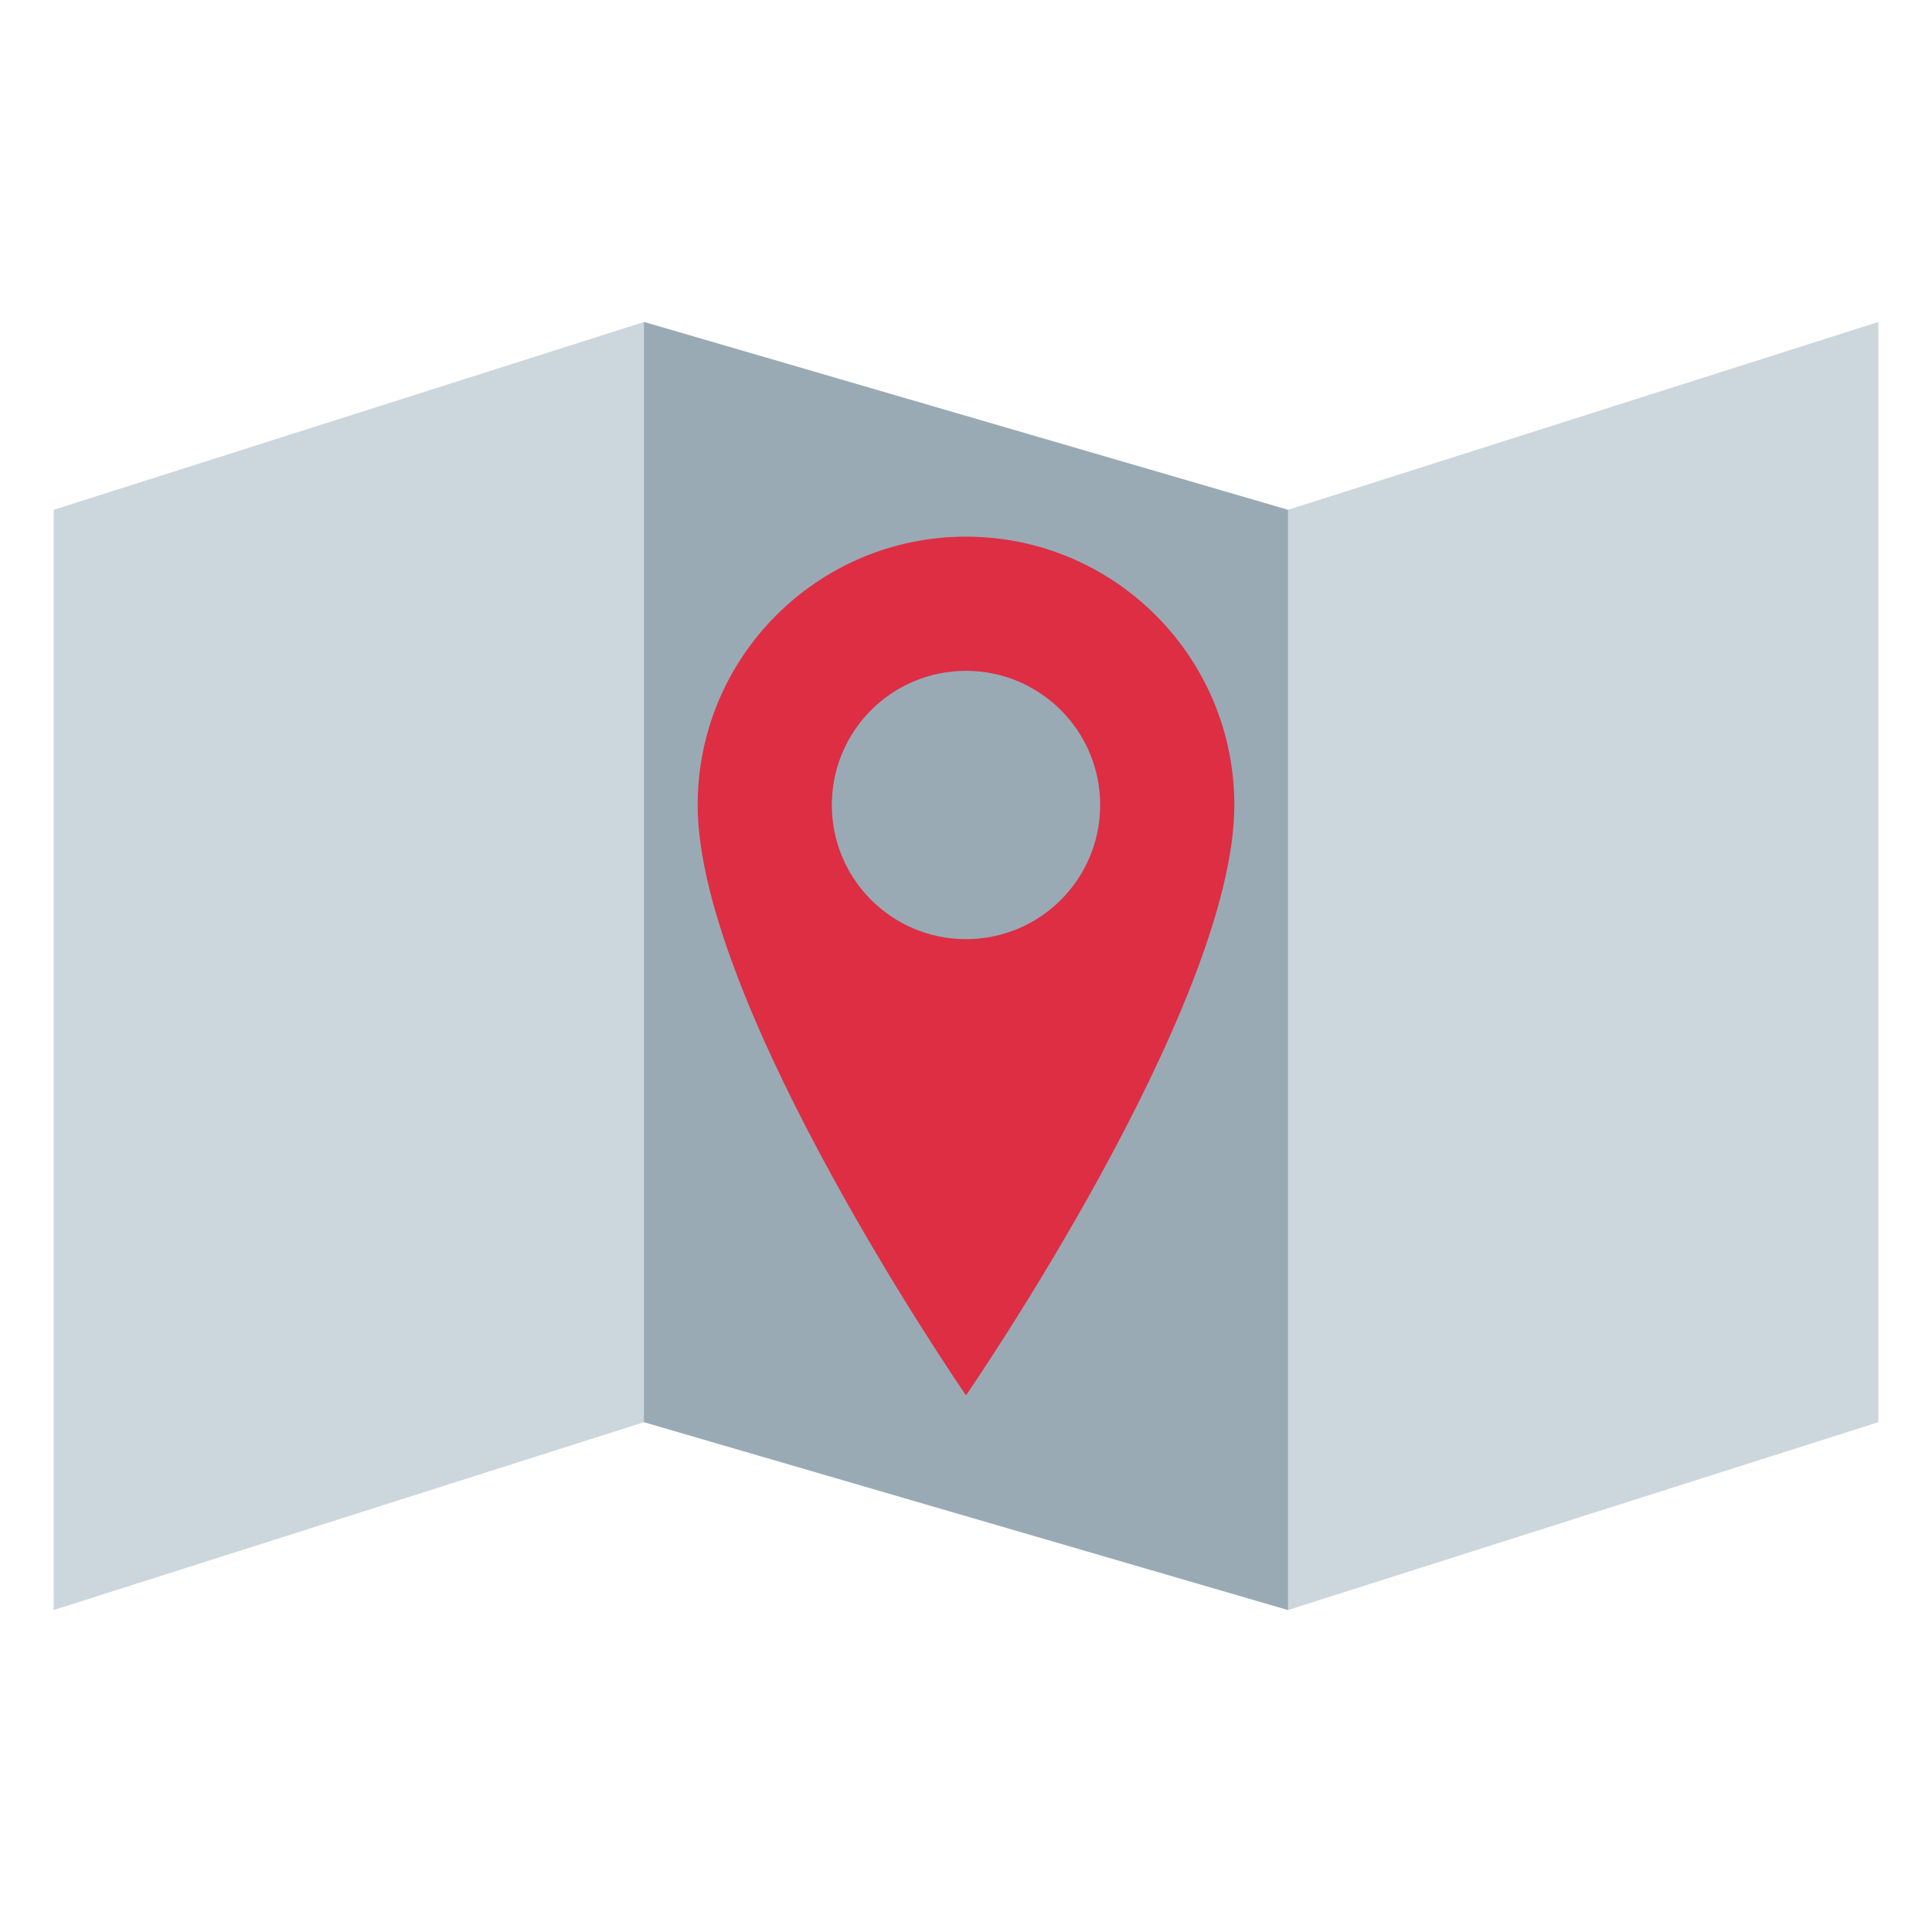
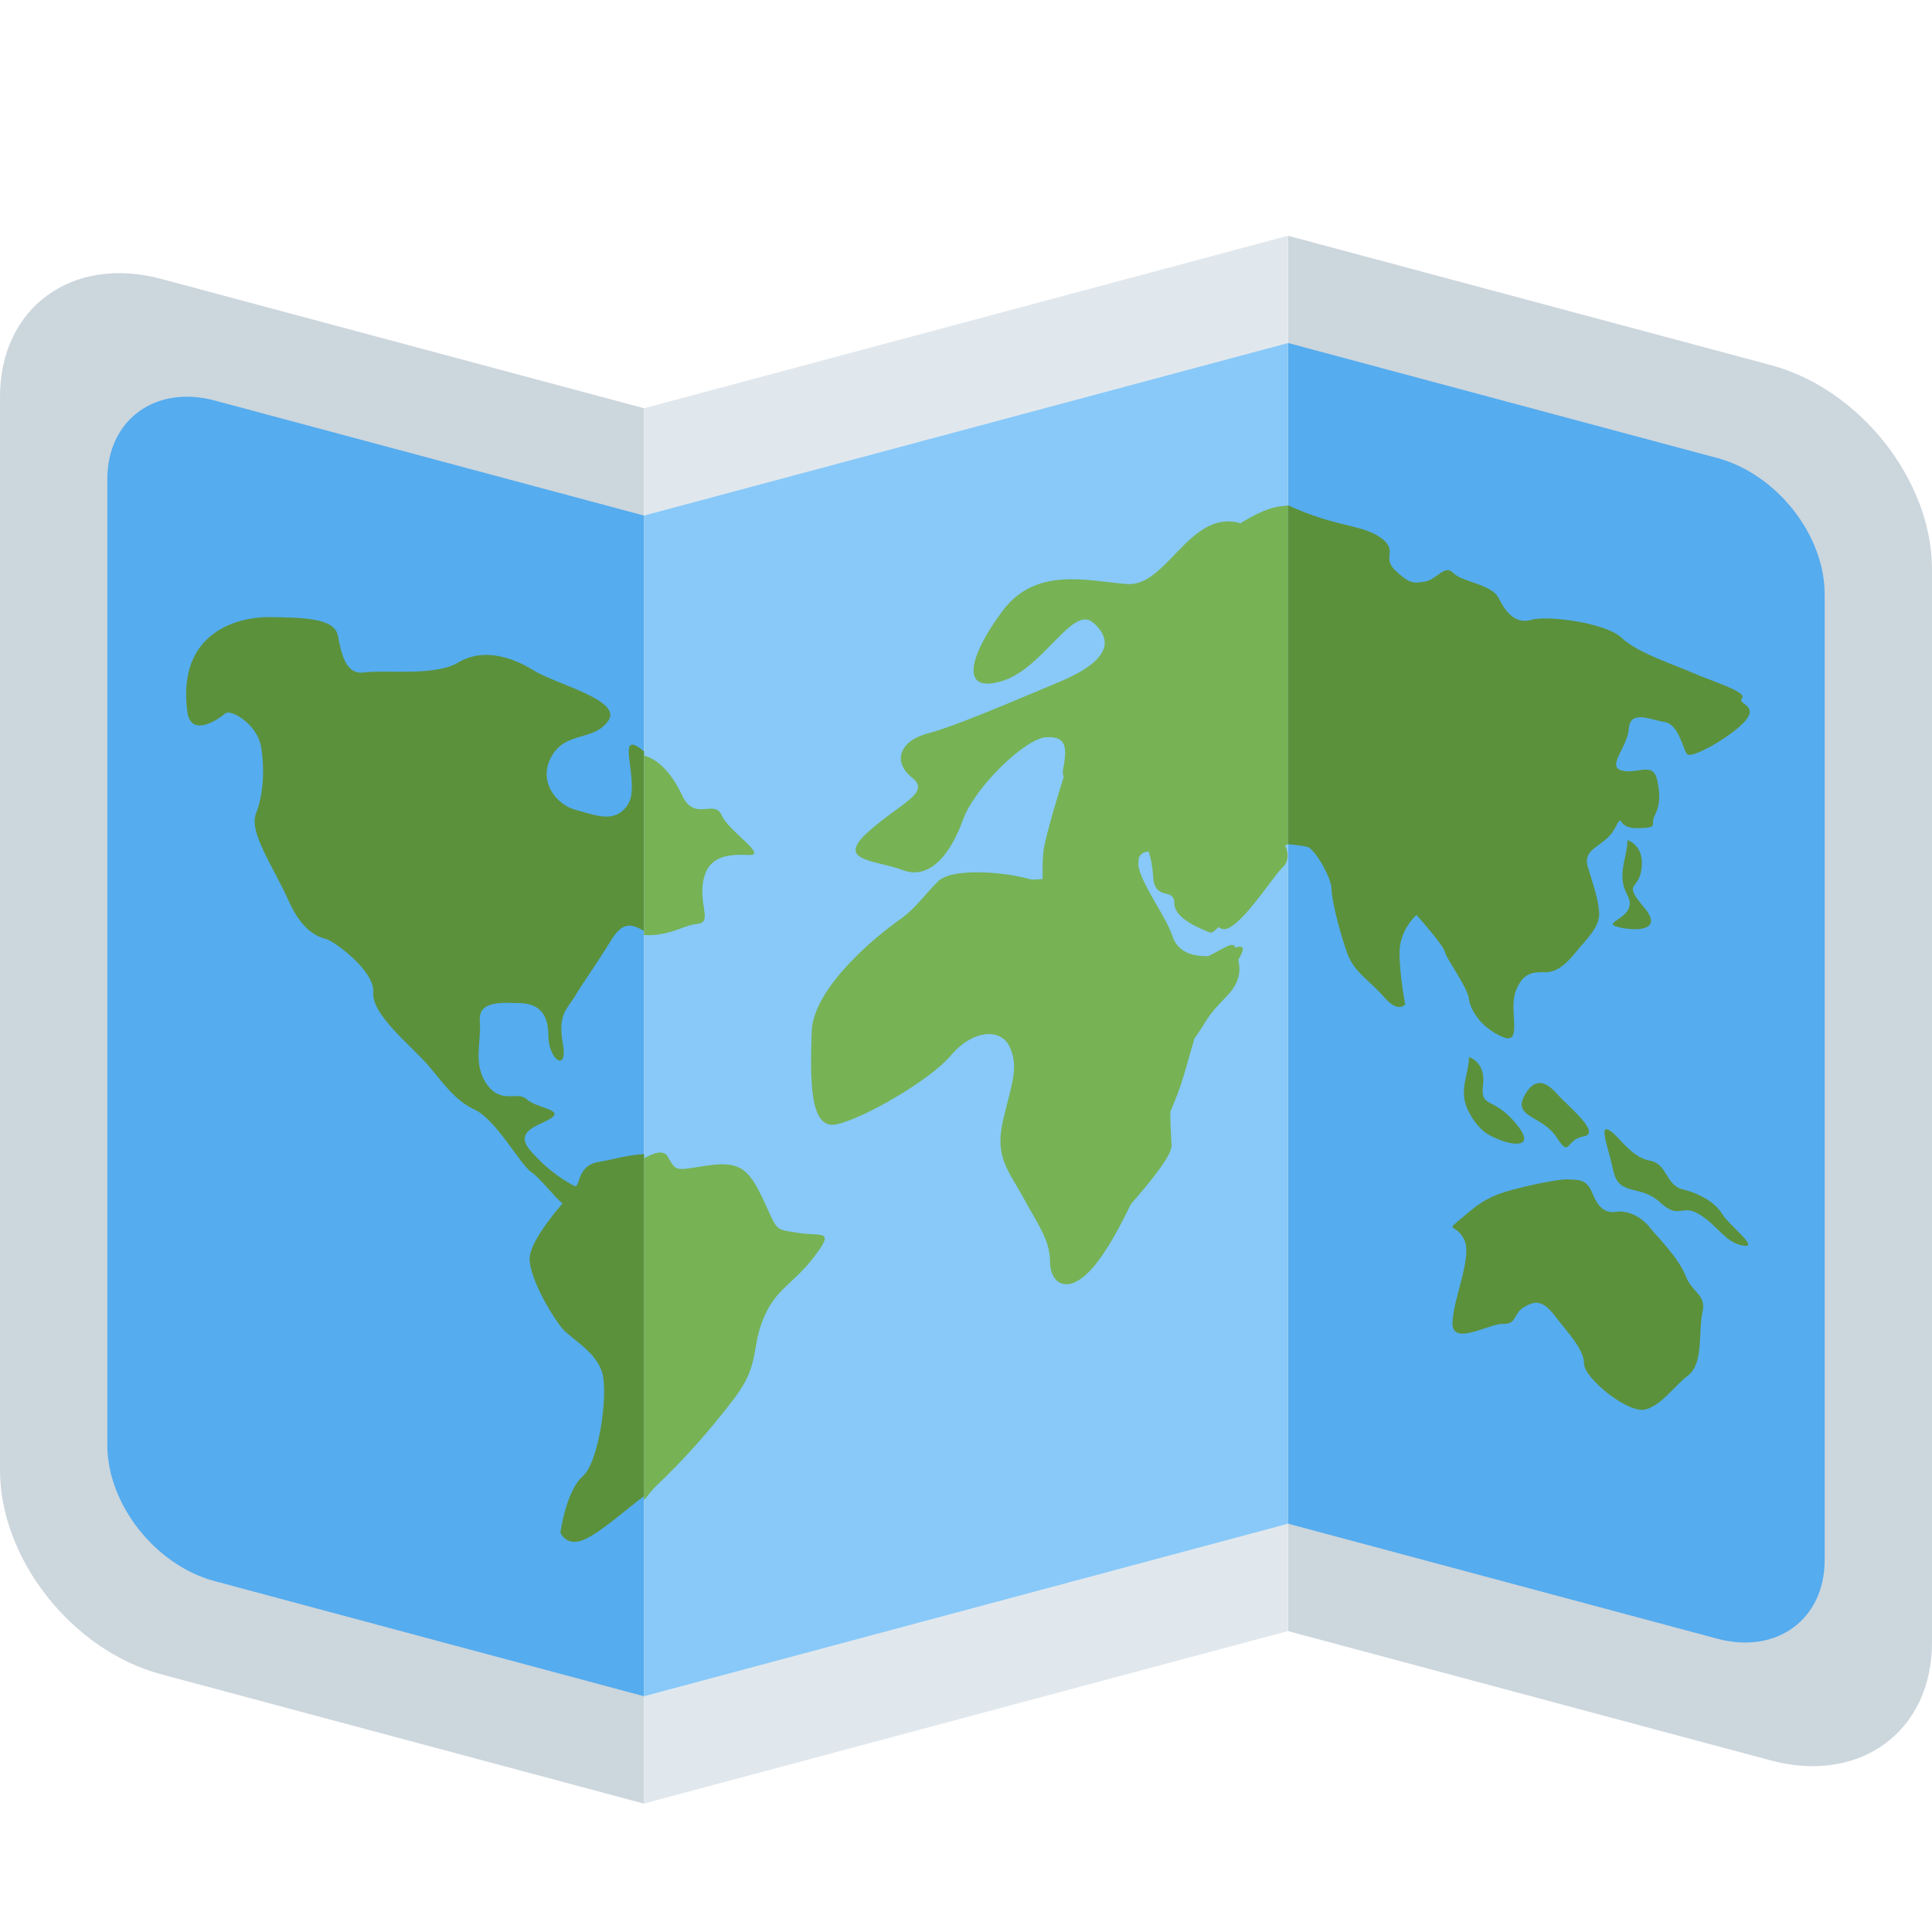
- <svg xmlns="http://www.w3.org/2000/svg" viewBox="0 0 36 36" width="36" height="36" aria-hidden="true">
-   <path fill="#CCD6DD" d="M1 9.5l11-3.5 12 3.5 11-3.5v20.5l-11 3.5-12-3.5-11 3.5z" />
-   <path fill="#99AAB5" d="M12 6l12 3.5v20.5l-12-3.5z" />
-   <path fill="#DD2E44" d="M18 10c-2.761 0-5 2.239-5 5 0 3.75 5 11 5 11s5-7.25 5-11c0-2.761-2.239-5-5-5zm0 7.5c-1.381 0-2.5-1.119-2.5-2.5s1.119-2.5 2.5-2.5 2.5 1.119 2.5 2.5-1.119 2.5-2.5 2.5z" />
+ <svg xmlns="http://www.w3.org/2000/svg" viewBox="0 0 36 36">
+   <path fill="#CCD6DD" d="M12 7.607L3 5.196c-1.657-.444-3 .539-3 2.197v20c0 1.656 1.343 3.359 3 3.804l9 2.411V7.607zm12 22.786l9 2.411c1.656.443 3-.54 3-2.196v-20c0-1.657-1.344-3.36-3-3.804l-9-2.411v26z" />
+   <path fill="#E1E8ED" d="M24 30.392l-12 3.215v-26l12-3.215z" />
+   <path fill="#55ACEE" d="M12 9.607L4 7.463c-1.104-.296-2 .36-2 1.464v18c0 1.104.896 2.24 2 2.535l8 2.145v-22zm20-1.072l-8-2.144v22l8 2.144c1.104.296 2-.359 2-1.465v-18c0-1.103-.896-2.239-2-2.535z" />
+   <path fill="#88C9F9" d="M24 28.392l-12 3.215v-22l12-3.215z" />
+   <path fill="#5C913B" d="M12 21.506c-.268.006-.595.104-.845.145-.436.073-.329.517-.463.443-.135-.074-.475-.265-.812-.658-.337-.394.25-.477.418-.622.168-.145-.316-.172-.485-.332-.169-.159-.471.104-.739-.276-.27-.376-.101-.79-.133-1.18-.034-.39.436-.341.739-.334.303.003.538.144.538.602 0 .456.37.708.269.146-.101-.561.101-.657.235-.89.134-.23.37-.55.672-1.04.221-.358.389-.283.606-.164v-3.345c-.055-.044-.11-.09-.165-.113-.303-.132.096.753-.139 1.109-.237.356-.598.193-.97.094-.369-.099-.713-.545-.443-1.007.268-.462.782-.268 1.051-.653.269-.385-.957-.672-1.394-.941-.438-.271-.963-.409-1.4-.146-.437.264-1.373.133-1.743.186-.37.054-.436-.369-.503-.693-.067-.322-.653-.329-1.257-.338-.606-.01-1.741.281-1.547 1.759.068.514.605.124.707.036.101-.088.605.2.671.637.068.439.035.887-.099 1.232-.137.345.336 1.006.604 1.612.269.605.573.686.707.723.135.036.908.587.875.996-.033.411.706.991 1.009 1.34.303.35.494.662.887.846.393.183.852 1.035 1.054 1.165.155.1.418.451.576.58-.208.242-.612.748-.612 1.029 0 .383.44 1.103.608 1.3.167.196.65.442.751.85.101.407-.07 1.646-.372 1.907-.304.262-.414 1.043-.414 1.043s.107.293.465.124c.309-.144.776-.566 1.094-.801v-6.371z" />
+   <path fill="#77B255" d="M12.268 17.413c-.1.016-.187.012-.268.011v-3.345c.254.065.512.317.707.736.234.509.604.066.739.374.134.308.875.758.505.742-.371-.015-.741.008-.841.454-.102.448.168.794-.102.828-.27.033-.37.142-.74.2zm2.59 5.558c-.436-.074-.359-.023-.628-.599-.268-.577-.431-.743-1.036-.656-.605.087-.583.136-.751-.163-.072-.128-.241-.082-.443.031v6.37c.09-.114.17-.211.228-.267.505-.477.996-1.026 1.466-1.646.47-.621.3-.924.535-1.481.236-.558.541-.617.944-1.145.405-.53.122-.368-.315-.444zM24 15.731V9.417c-.04.004-.068.012-.11.015-.209.011-.482.135-.779.32-.024-.005-.046-.016-.07-.021-.896-.175-1.312 1.205-2.039 1.152-.729-.053-1.7-.344-2.332.514-.631.857-.777 1.53 0 1.294s1.312-1.425 1.7-1.089c.388.336.29.721-.632 1.105-.922.385-1.918.817-2.452.96-.534.143-.655.534-.292.822.364.288-.219.471-.826 1.02-.607.547.146.512.656.705.51.193.898-.323 1.117-.932.217-.608 1.158-1.521 1.55-1.544.392-.023.392.197.318.602-.013.071.001.103.011.138-.17.54-.31 1.03-.365 1.306-.026.135-.031.351-.027.595-.086.004-.183.021-.248.001-.438-.129-1.434-.22-1.701.043-.267.265-.412.502-.728.723-.317.219-1.603 1.224-1.627 2.084-.025.859-.049 1.83.461 1.721.51-.109 1.749-.826 2.137-1.288.387-.463.921-.522 1.092-.156.17.369.048.649-.12 1.354-.171.708.11.963.381 1.468.273.504.491.775.491 1.189 0 .412.389.723.97-.123.188-.27.367-.606.536-.957.409-.469.768-.923.758-1.096-.016-.281-.021-.434-.024-.624l.091-.22c.127-.293.241-.746.362-1.155.007-.01.013-.017.02-.024.237-.337.185-.353.58-.756.264-.27.254-.512.214-.678.105-.175.134-.28-.033-.235l-.016.004c-.002 0-.005.019-.006.014-.023-.149-.206.003-.501.148-.284.008-.566-.066-.668-.368-.133-.396-.602-.996-.639-1.336.003-.041.005-.077.01-.124.014-.036.033-.066.069-.088.038-.022.075-.03.112-.035.041.111.075.279.086.464.026.477.394.196.394.498 0 .303.53.492.661.548.037.016.094-.027.159-.098.031.011.06.033.093.037.292.031.922-.984 1.117-1.164.102-.095.104-.269.033-.394l.056-.025z" />
+   <path fill="#5C913B" d="M27.634 20.221c-.053.44.184.201.606.705.423.508-.104.394-.289.316-.185-.08-.37-.131-.579-.518-.213-.391 0-.695 0-1.027 0 0 .316.084.262.524zm.362-.901c.389.166.114-.482.244-.841.132-.356.316-.368.555-.363.236.002.422-.191.581-.389.157-.199.448-.454.422-.733-.026-.279-.104-.482-.212-.843-.105-.36.316-.368.502-.711.184-.343 0 0 .421-.008.422-.008.238-.058.316-.218.08-.159.133-.327.054-.68-.078-.353-.37-.1-.66-.177-.289-.077.106-.425.132-.78.026-.356.397-.165.661-.125.263.039.342.484.421.597.081.112.895-.365 1.108-.641.211-.275-.186-.291-.079-.403.106-.111-.632-.337-.925-.469-.289-.133-1.028-.367-1.318-.649-.289-.283-1.396-.426-1.688-.337-.291.086-.476-.143-.606-.406-.131-.262-.686-.297-.844-.467-.158-.17-.316.127-.529.16-.21.035-.289.043-.554-.209-.263-.252.08-.371-.288-.621-.355-.238-.813-.182-1.71-.591v6.314c.157.014.309.036.364.051.131.035.448.573.448.784 0 .211.158.828.291 1.195.131.366.42.506.686.818.264.312.394.137.394.137s-.105-.544-.105-.965c0-.424.316-.701.316-.701s.5.558.528.685c.026.128.421.656.449.876.026.219.237.546.625.71zm2.092-2.068c.184.08.976.171.554-.334-.423-.506-.106-.299-.053-.738.053-.44-.264-.524-.264-.524 0 .332-.211.638 0 1.026.21.39-.423.49-.237.57zm2.004 5.371c-.131-.217-.421-.385-.738-.461-.315-.076-.29-.48-.606-.533-.316-.055-.544-.389-.686-.512-.312-.266-.106.209 0 .699.106.488.501.246.869.586.369.34.397.016.74.229.342.211.475.52.804.578.329.059-.25-.369-.383-.586zm-3.088-1.432c.262.402.159.043.504-.016.343-.059-.291-.561-.502-.799-.211-.238-.42-.301-.605.049-.21.399.342.364.603.766zm2.403 2.579c-.133-.338-.518-.713-.675-.91-.159-.193-.407-.312-.618-.279-.212.031-.343-.092-.448-.361-.106-.266-.29-.233-.449-.244-.157-.012-.791.119-1.161.23-.368.113-.537.252-.778.457-.382.32-.17.105 0 .424.168.318-.187 1.066-.213 1.543-.027.477.676.031.939.039.264.012.186-.189.396-.314.212-.125.349-.129.579.172.233.305.537.611.537.883 0 .27.834.947 1.151.852.316-.098.501-.408.791-.635.291-.225.186-.824.264-1.168.081-.344-.185-.354-.315-.689z" />
</svg>
